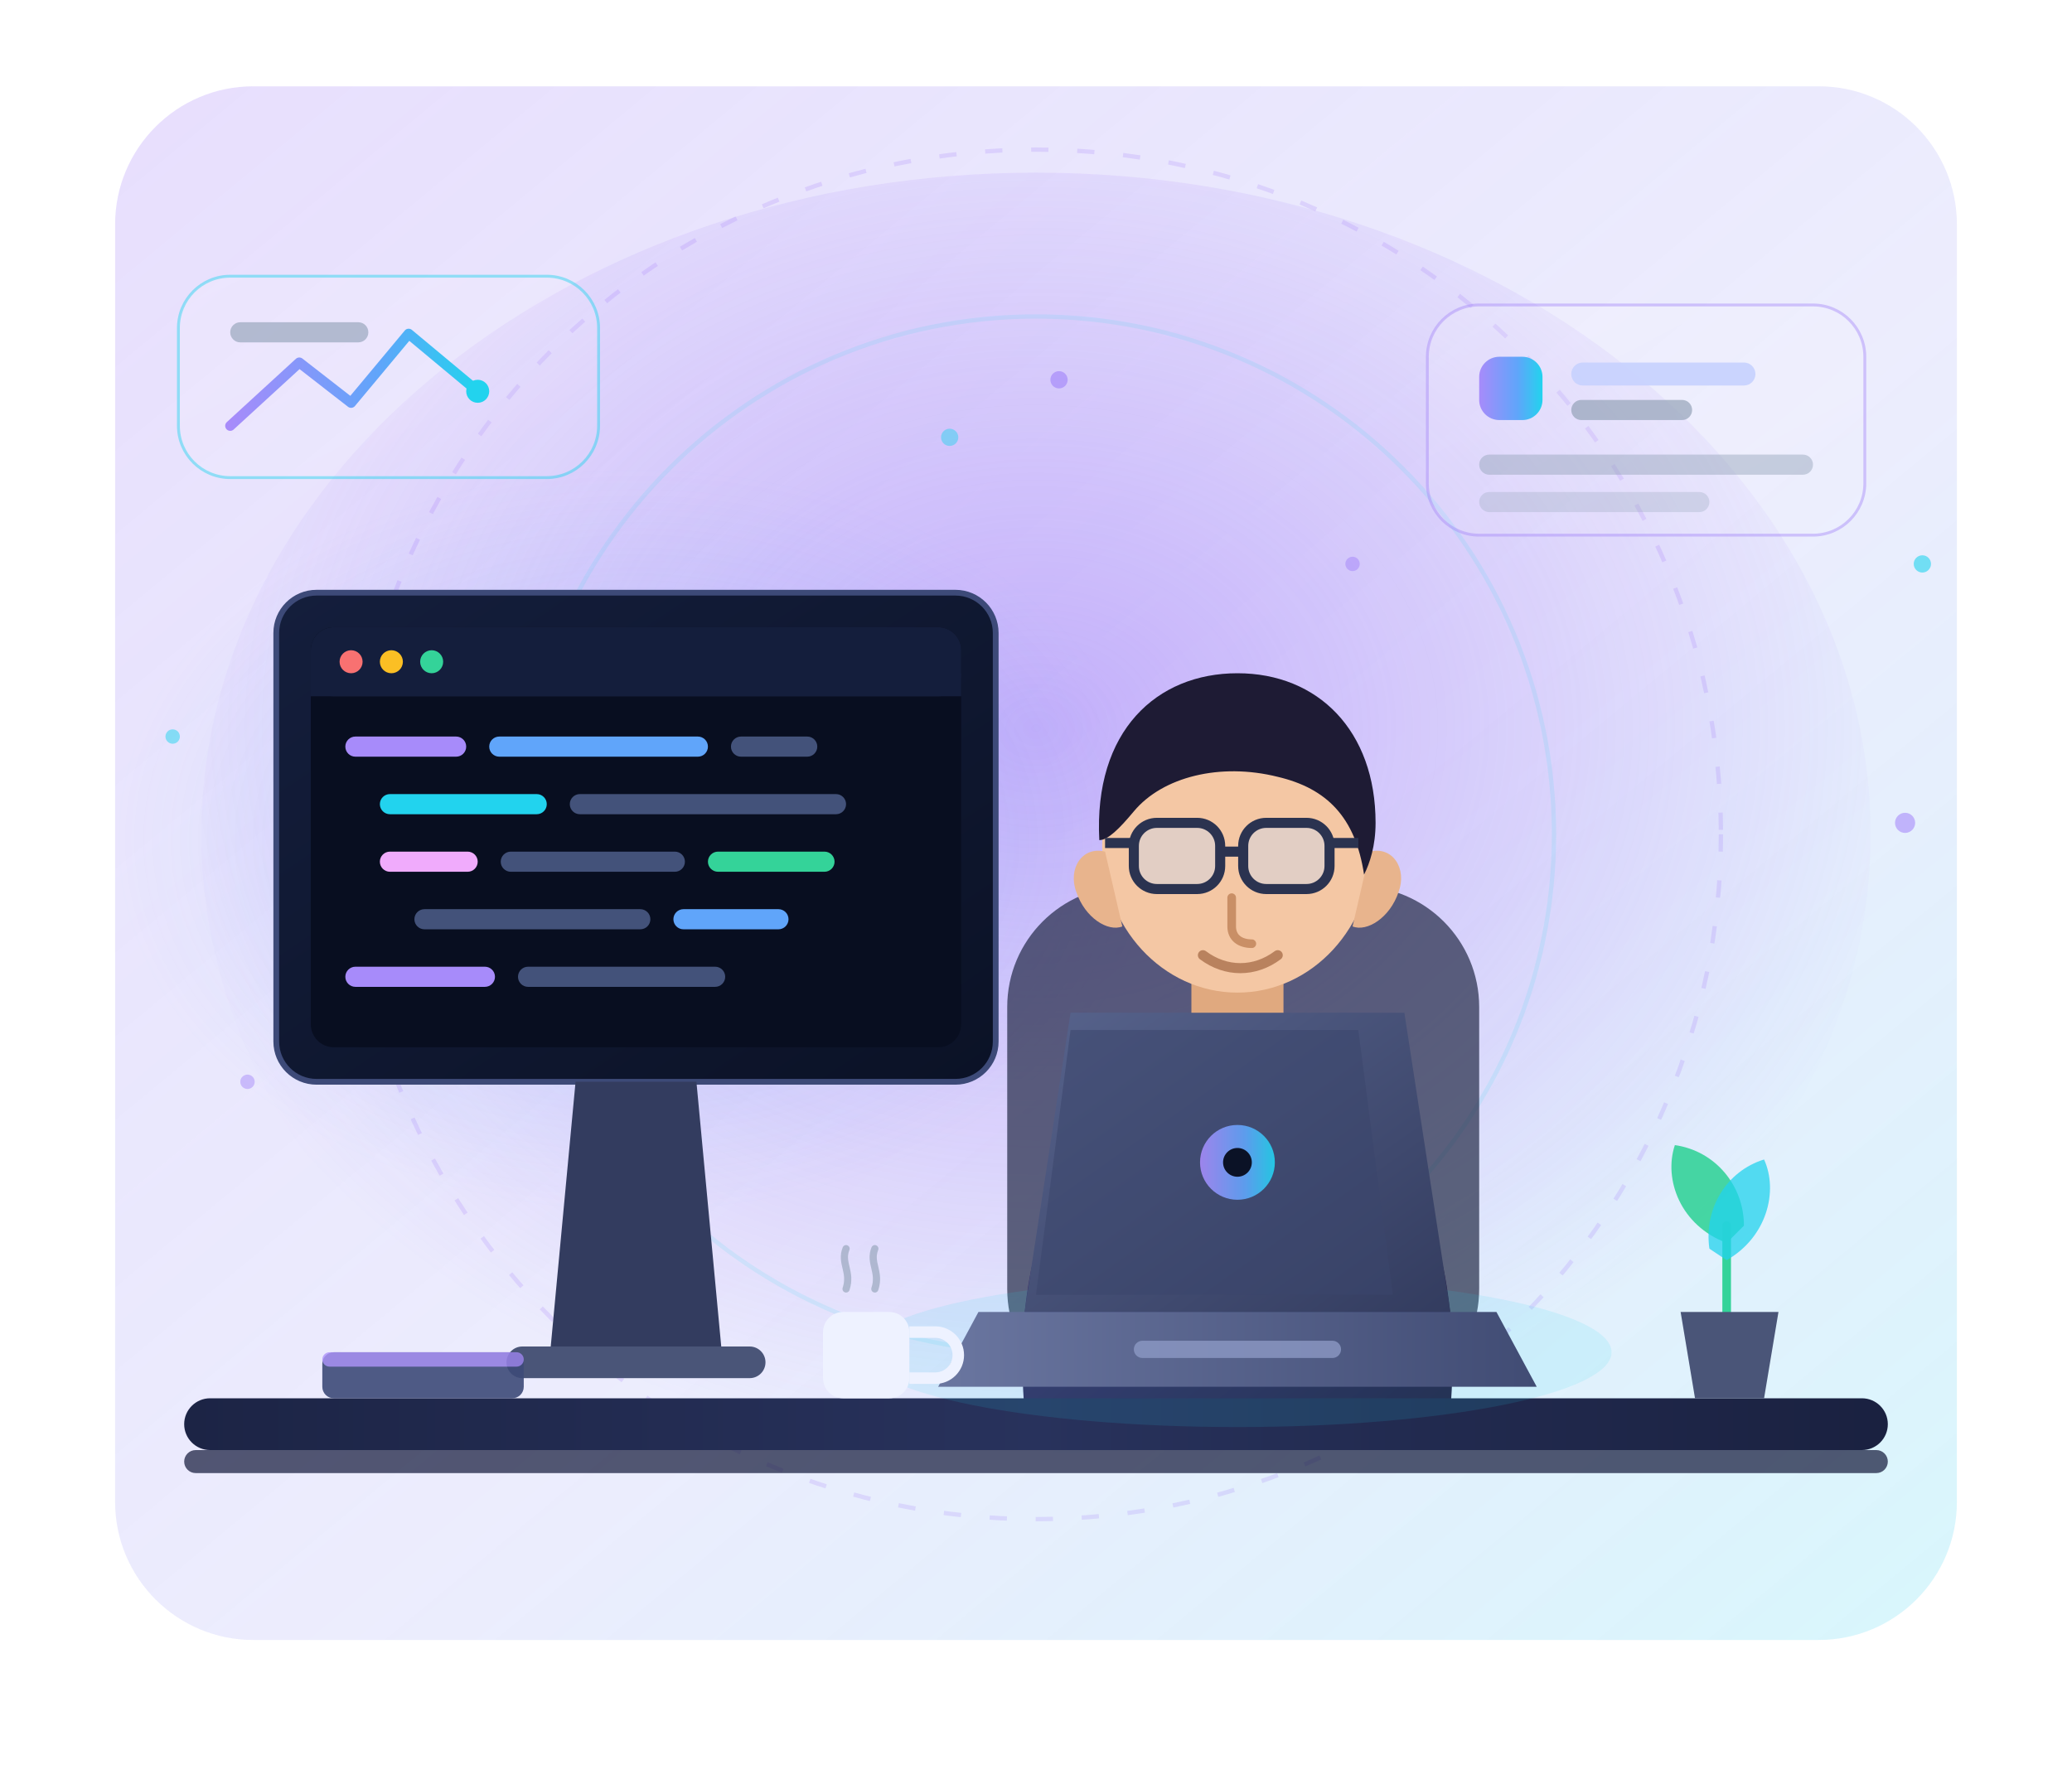
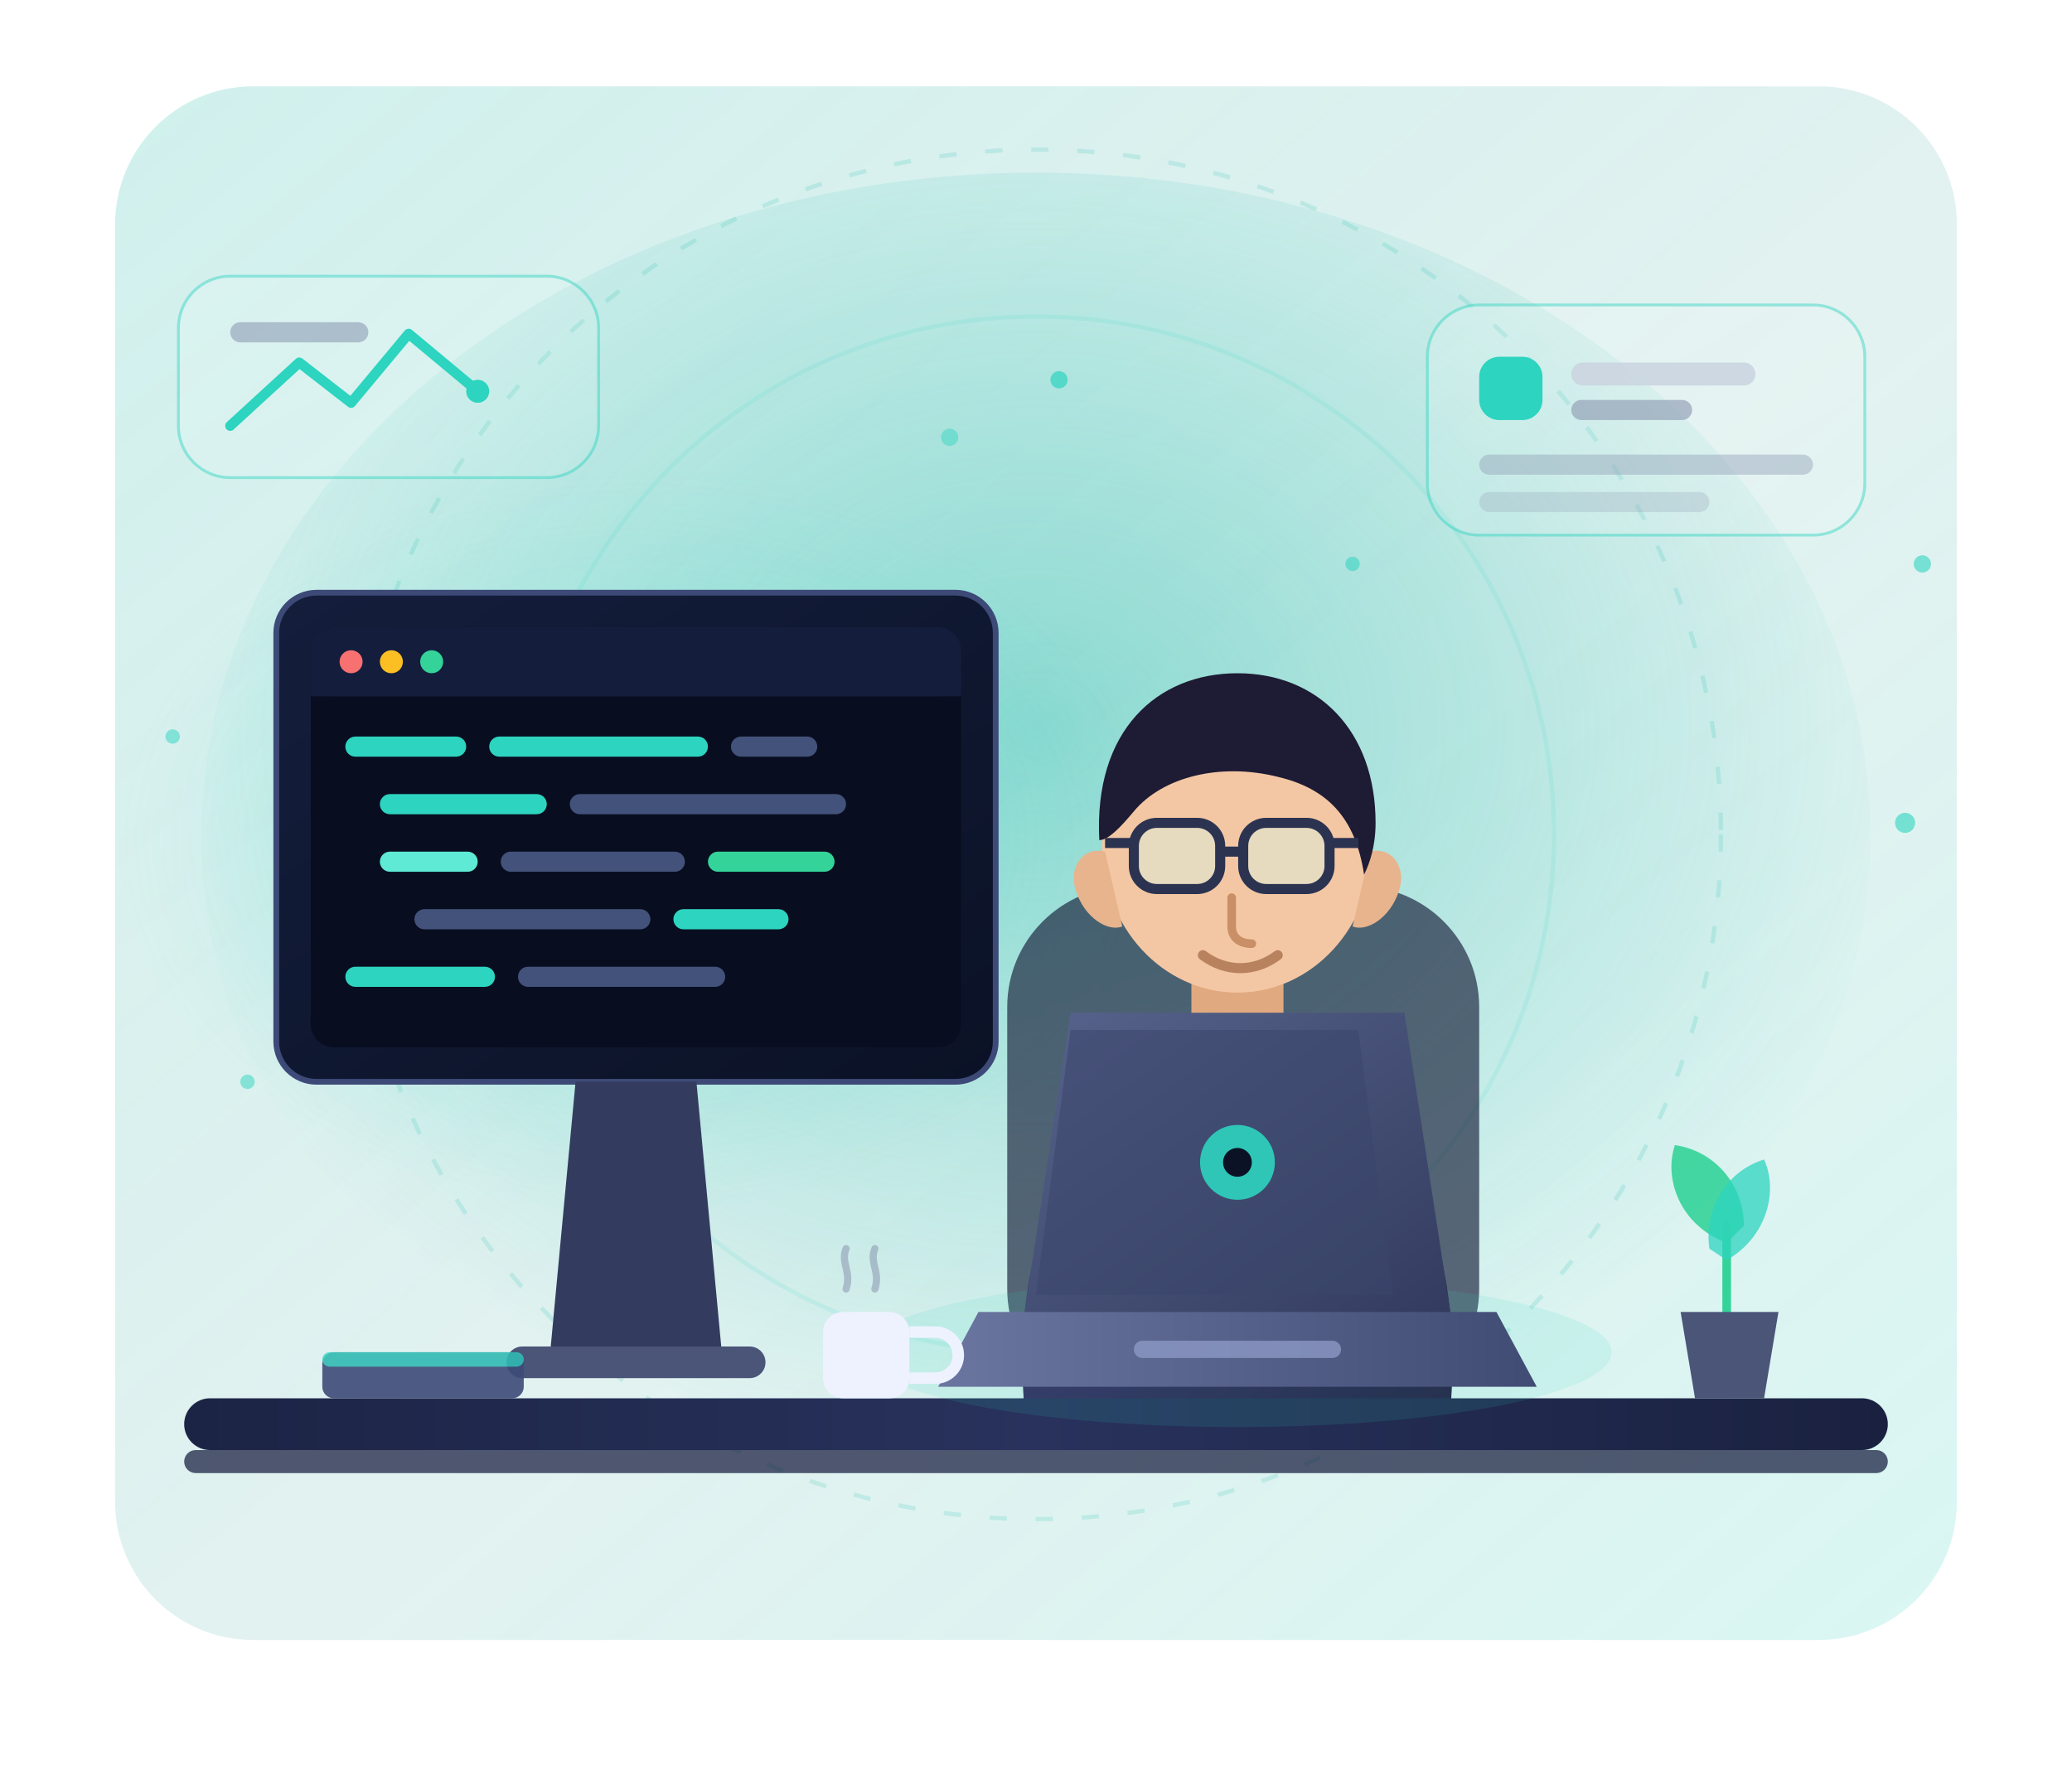
<svg xmlns="http://www.w3.org/2000/svg" viewBox="0 0 720 620" width="720" height="620" fill="none" role="img" aria-label="Developer working at a laptop">
  <defs>
    <linearGradient id="hg-bg" x1="0" y1="0" x2="1" y2="1">
-       <stop offset="0%" stop-color="#8B5CF6" stop-opacity="0.20" />
-       <stop offset="55%" stop-color="#6366F1" stop-opacity="0.12" />
-       <stop offset="100%" stop-color="#22D3EE" stop-opacity="0.18" />
+       <stop offset="0%" stop-color="#14B8A6" stop-opacity="0.20" />
+       <stop offset="55%" stop-color="#0D9488" stop-opacity="0.12" />
+       <stop offset="100%" stop-color="#2DD4BF" stop-opacity="0.18" />
    </linearGradient>
    <radialGradient id="hg-glow" cx="50%" cy="42%" r="55%">
-       <stop offset="0%" stop-color="#8B5CF6" stop-opacity="0.42" />
-       <stop offset="100%" stop-color="#8B5CF6" stop-opacity="0" />
+       <stop offset="0%" stop-color="#14B8A6" stop-opacity="0.42" />
+       <stop offset="100%" stop-color="#14B8A6" stop-opacity="0" />
    </radialGradient>
    <radialGradient id="hg-screen-spill" cx="50%" cy="50%" r="50%">
-       <stop offset="0%" stop-color="#60A5FA" stop-opacity="0.45" />
-       <stop offset="100%" stop-color="#60A5FA" stop-opacity="0" />
+       <stop offset="0%" stop-color="#2DD4BF" stop-opacity="0.45" />
+       <stop offset="100%" stop-color="#2DD4BF" stop-opacity="0" />
    </radialGradient>
    <linearGradient id="hg-screen" x1="0" y1="0" x2="1" y2="1">
      <stop offset="0%" stop-color="#141E3C" />
      <stop offset="100%" stop-color="#0B1226" />
    </linearGradient>
    <linearGradient id="hg-hoodie" x1="0" y1="0" x2="1" y2="1">
      <stop offset="0%" stop-color="#453679" />
      <stop offset="100%" stop-color="#241C40" />
    </linearGradient>
    <linearGradient id="hg-hoodie-light" x1="0" y1="0" x2="1" y2="0">
      <stop offset="0%" stop-color="#5C4A99" />
      <stop offset="100%" stop-color="#382B5C" />
    </linearGradient>
    <linearGradient id="hg-desk" x1="0" y1="0" x2="1" y2="0">
      <stop offset="0%" stop-color="#1C2445" />
      <stop offset="50%" stop-color="#28325C" />
      <stop offset="100%" stop-color="#1A2140" />
    </linearGradient>
    <linearGradient id="hg-lid" x1="0" y1="0" x2="1" y2="1">
      <stop offset="0%" stop-color="#57638C" />
      <stop offset="100%" stop-color="#333C5F" />
    </linearGradient>
    <linearGradient id="hg-deck" x1="0" y1="0" x2="1" y2="0">
      <stop offset="0%" stop-color="#6A76A0" />
      <stop offset="100%" stop-color="#414C74" />
    </linearGradient>
    <linearGradient id="hg-card" x1="0" y1="0" x2="1" y2="1">
      <stop offset="0%" stop-color="#FFFFFF" stop-opacity="0.16" />
      <stop offset="100%" stop-color="#FFFFFF" stop-opacity="0.05" />
    </linearGradient>
    <linearGradient id="hg-accent" x1="0" y1="0" x2="1" y2="0">
-       <stop offset="0%" stop-color="#A78BFA" />
-       <stop offset="60%" stop-color="#60A5FA" />
-       <stop offset="100%" stop-color="#22D3EE" />
+       <stop offset="0%" stop-color="#2DD4BF" />
+       <stop offset="60%" stop-color="#2DD4BF" />
+       <stop offset="100%" stop-color="#2DD4BF" />
    </linearGradient>
  </defs>
  <rect x="40" y="30" width="640" height="540" rx="48" fill="url(#hg-bg)" />
  <ellipse cx="360" cy="290" rx="290" ry="230" fill="url(#hg-glow)" />
-   <circle cx="360" cy="290" r="238" stroke="#8B5CF6" stroke-opacity="0.16" stroke-width="1.5" stroke-dasharray="6 10" />
-   <circle cx="360" cy="290" r="180" stroke="#22D3EE" stroke-opacity="0.12" stroke-width="1.5" />
+   <circle cx="360" cy="290" r="238" stroke="#14B8A6" stroke-opacity="0.16" stroke-width="1.5" stroke-dasharray="6 10" />
+   <circle cx="360" cy="290" r="180" stroke="#2DD4BF" stroke-opacity="0.12" stroke-width="1.5" />
  <ellipse cx="221" cy="292" rx="180" ry="130" fill="url(#hg-screen-spill)" opacity="0.5" />
  <g>
    <rect x="96" y="206" width="250" height="170" rx="14" fill="url(#hg-screen)" stroke="#3D4A78" stroke-width="2" />
    <rect x="108" y="218" width="226" height="146" rx="8" fill="#080E20" />
    <rect x="108" y="218" width="226" height="24" rx="8" fill="#141E3C" />
    <rect x="108" y="234" width="226" height="8" fill="#141E3C" />
    <circle cx="122" cy="230" r="4" fill="#F87171" />
    <circle cx="136" cy="230" r="4" fill="#FBBF24" />
    <circle cx="150" cy="230" r="4" fill="#34D399" />
    <g>
-       <rect x="120" y="256" width="42" height="7" rx="3.5" fill="#A78BFA" />
-       <rect x="170" y="256" width="76" height="7" rx="3.5" fill="#60A5FA" />
+       <rect x="120" y="256" width="42" height="7" rx="3.5" fill="#2DD4BF" />
+       <rect x="170" y="256" width="76" height="7" rx="3.5" fill="#2DD4BF" />
      <rect x="254" y="256" width="30" height="7" rx="3.5" fill="#43527A" />
-       <rect x="132" y="276" width="58" height="7" rx="3.5" fill="#22D3EE" />
+       <rect x="132" y="276" width="58" height="7" rx="3.5" fill="#2DD4BF" />
      <rect x="198" y="276" width="96" height="7" rx="3.5" fill="#43527A" />
-       <rect x="132" y="296" width="34" height="7" rx="3.5" fill="#F0ABFC" />
+       <rect x="132" y="296" width="34" height="7" rx="3.5" fill="#5EEAD4" />
      <rect x="174" y="296" width="64" height="7" rx="3.5" fill="#43527A" />
      <rect x="246" y="296" width="44" height="7" rx="3.5" fill="#34D399" />
      <rect x="144" y="316" width="82" height="7" rx="3.5" fill="#43527A" />
-       <rect x="234" y="316" width="40" height="7" rx="3.5" fill="#60A5FA" />
-       <rect x="120" y="336" width="52" height="7" rx="3.5" fill="#A78BFA" />
+       <rect x="234" y="316" width="40" height="7" rx="3.5" fill="#2DD4BF" />
+       <rect x="120" y="336" width="52" height="7" rx="3.5" fill="#2DD4BF" />
      <rect x="180" y="336" width="72" height="7" rx="3.5" fill="#43527A" />
    </g>
    <path d="M200 376h42l9 96h-60z" fill="#333C5F" />
    <rect x="176" y="468" width="90" height="11" rx="5.5" fill="#4A5578" />
  </g>
  <g>
    <rect x="350" y="308" width="164" height="182" rx="42" fill="#141C38" opacity="0.65" />
    <rect x="414" y="330" width="32" height="52" rx="10" fill="#E0A97F" />
    <path d="M356 490c-6-72 26-116 74-116s80 44 74 116z" fill="url(#hg-hoodie)" />
    <path d="M404 380c16-6 36-6 52 0l-8 34c-12-5-24-5-36 0z" fill="url(#hg-hoodie-light)" />
-     <path d="M410 378l20 26 20-26" stroke="#7C6BB8" stroke-width="3" fill="none" stroke-linecap="round" />
+     <path d="M410 378l20 26 20-26" stroke="#14B8A6" stroke-width="3" fill="none" stroke-linecap="round" />
    <ellipse cx="430" cy="294" rx="47" ry="51" fill="#F4C7A4" />
    <path d="M384 296c-8-2-13 6-10 14 3 9 11 14 16 12z" fill="#E8B48D" />
    <path d="M476 296c8-2 13 6 10 14-3 9-11 14-16 12z" fill="#E8B48D" />
    <path d="M382 292c-2-38 20-58 48-58s48 20 48 52c0 8-2 14-4 18-3-20-13-30-30-34-20-5-40 0-50 12-5 6-9 10-12 10z" fill="#1E1B34" />
-     <g stroke="#2B3350" stroke-width="3.5" fill="#BFDBFE" fill-opacity="0.35">
+     <g stroke="#2B3350" stroke-width="3.5" fill="#CCFBF1" fill-opacity="0.35">
      <rect x="394" y="286" width="30" height="23" rx="8" />
      <rect x="432" y="286" width="30" height="23" rx="8" />
      <path d="M424 296h8" fill="none" />
      <path d="M394 293h-10M462 293h10" fill="none" />
    </g>
    <path d="M428 312v10c0 4 3 6 7 6" stroke="#C98F66" stroke-width="3" stroke-linecap="round" fill="none" />
    <path d="M418 332c8 6 18 6 26 0" stroke="#B9825E" stroke-width="3.5" stroke-linecap="round" fill="none" />
  </g>
  <rect x="64" y="486" width="592" height="18" rx="9" fill="url(#hg-desk)" />
  <rect x="64" y="504" width="592" height="8" rx="4" fill="#101637" opacity="0.7" />
  <g>
-     <ellipse cx="430" cy="470" rx="130" ry="26" fill="#22D3EE" opacity="0.12" />
+     <ellipse cx="430" cy="470" rx="130" ry="26" fill="#2DD4BF" opacity="0.12" />
    <path d="M356 456l16-104h116l16 104z" fill="url(#hg-lid)" />
    <path d="M372 358h100l12 92H360z" fill="#3B456B" opacity="0.55" />
    <circle cx="430" cy="404" r="13" fill="url(#hg-accent)" opacity="0.9" />
    <circle cx="430" cy="404" r="5" fill="#0B1226" />
    <path d="M340 456h180l14 26H326z" fill="url(#hg-deck)" />
    <rect x="394" y="466" width="72" height="6" rx="3" fill="#8C99C4" opacity="0.8" />
  </g>
  <g>
    <rect x="286" y="456" width="30" height="30" rx="7" fill="#EEF2FF" />
    <path d="M316 463h9a8 8 0 0 1 0 16h-9" stroke="#EEF2FF" stroke-width="4" fill="none" />
    <path d="M294 448c2-6-2-9 0-14M304 448c2-6-2-9 0-14" stroke="#94A3B8" stroke-width="2.5" stroke-linecap="round" opacity="0.65" />
  </g>
  <g>
    <path d="M600 456v-30" stroke="#34D399" stroke-width="3" stroke-linecap="round" />
    <path d="M600 432c-16-6-22-22-18-34 14 2 24 14 24 28z" fill="#34D399" opacity="0.9" />
-     <path d="M600 438c14-8 18-24 13-35-13 4-21 17-19 31z" fill="#22D3EE" opacity="0.75" />
+     <path d="M600 438c14-8 18-24 13-35-13 4-21 17-19 31z" fill="#2DD4BF" opacity="0.75" />
    <path d="M584 456h34l-5 30h-24z" fill="#4A5578" />
  </g>
  <g opacity="0.9">
    <rect x="112" y="470" width="70" height="16" rx="4" fill="#3D4A78" />
-     <rect x="112" y="470" width="70" height="5" rx="2.5" fill="#A78BFA" opacity="0.8" />
+     <rect x="112" y="470" width="70" height="5" rx="2.5" fill="#2DD4BF" opacity="0.8" />
  </g>
  <g>
-     <rect x="496" y="106" width="152" height="80" rx="18" fill="url(#hg-card)" stroke="#A78BFA" stroke-opacity="0.45" />
+     <rect x="496" y="106" width="152" height="80" rx="18" fill="url(#hg-card)" stroke="#2DD4BF" stroke-opacity="0.45" />
    <rect x="514" y="124" width="22" height="22" rx="7" fill="url(#hg-accent)" />
-     <rect x="546" y="126" width="64" height="8" rx="4" fill="#C7D2FE" fill-opacity="0.9" />
+     <rect x="546" y="126" width="64" height="8" rx="4" fill="#CBD5E1" fill-opacity="0.9" />
    <rect x="546" y="139" width="42" height="7" rx="3.5" fill="#94A3B8" fill-opacity="0.7" />
    <rect x="514" y="158" width="116" height="7" rx="3.5" fill="#94A3B8" fill-opacity="0.45" />
    <rect x="514" y="171" width="80" height="7" rx="3.5" fill="#94A3B8" fill-opacity="0.3" />
  </g>
  <g>
-     <rect x="62" y="96" width="146" height="70" rx="18" fill="url(#hg-card)" stroke="#22D3EE" stroke-opacity="0.45" />
+     <rect x="62" y="96" width="146" height="70" rx="18" fill="url(#hg-card)" stroke="#2DD4BF" stroke-opacity="0.45" />
    <rect x="80" y="112" width="48" height="7" rx="3.5" fill="#94A3B8" fill-opacity="0.65" />
    <path d="M80 148l24-22 18 14 20-24 24 20" stroke="url(#hg-accent)" stroke-width="3.5" stroke-linecap="round" stroke-linejoin="round" fill="none" />
-     <circle cx="166" cy="136" r="4" fill="#22D3EE" />
+     <circle cx="166" cy="136" r="4" fill="#2DD4BF" />
  </g>
-   <g fill="#A78BFA">
+   <g fill="#2DD4BF">
    <circle cx="368" cy="132" r="3" opacity="0.7" />
    <circle cx="662" cy="286" r="3.5" opacity="0.6" />
    <circle cx="86" cy="376" r="2.5" opacity="0.5" />
    <circle cx="470" cy="196" r="2.5" opacity="0.55" />
  </g>
-   <g fill="#22D3EE">
+   <g fill="#2DD4BF">
    <circle cx="668" cy="196" r="3" opacity="0.6" />
    <circle cx="60" cy="256" r="2.5" opacity="0.5" />
    <circle cx="330" cy="152" r="3" opacity="0.45" />
  </g>
</svg>
